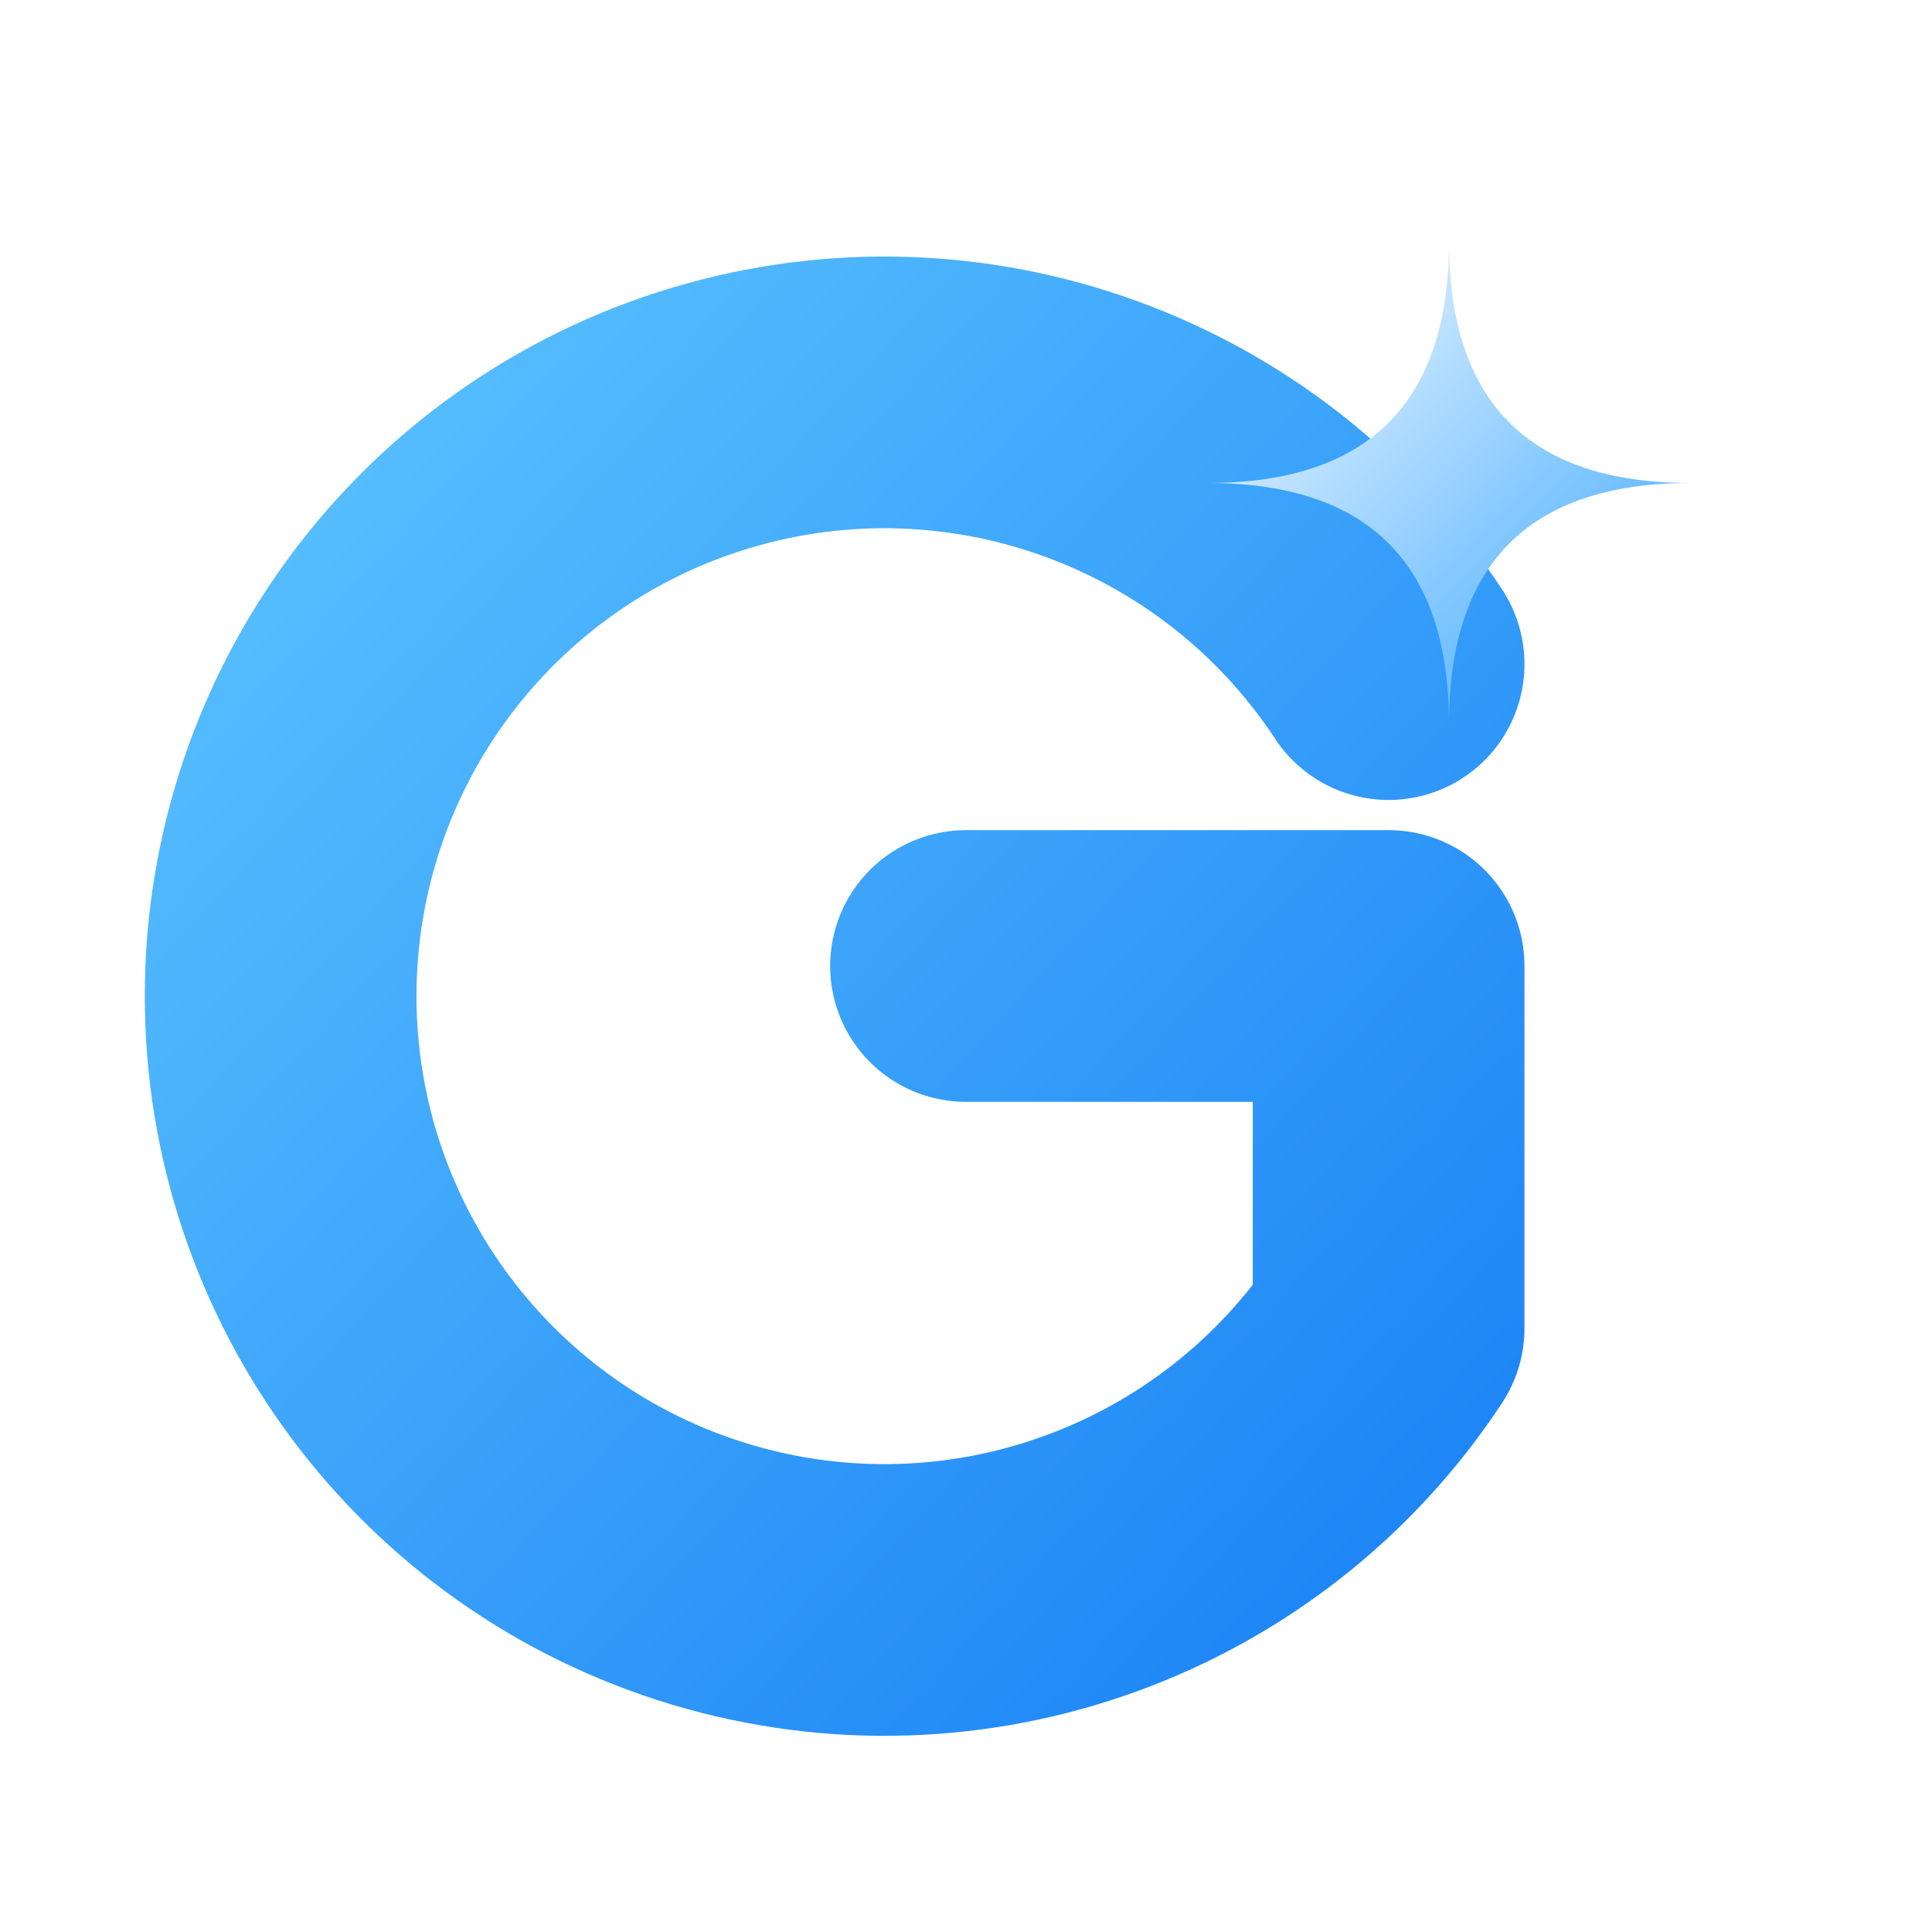
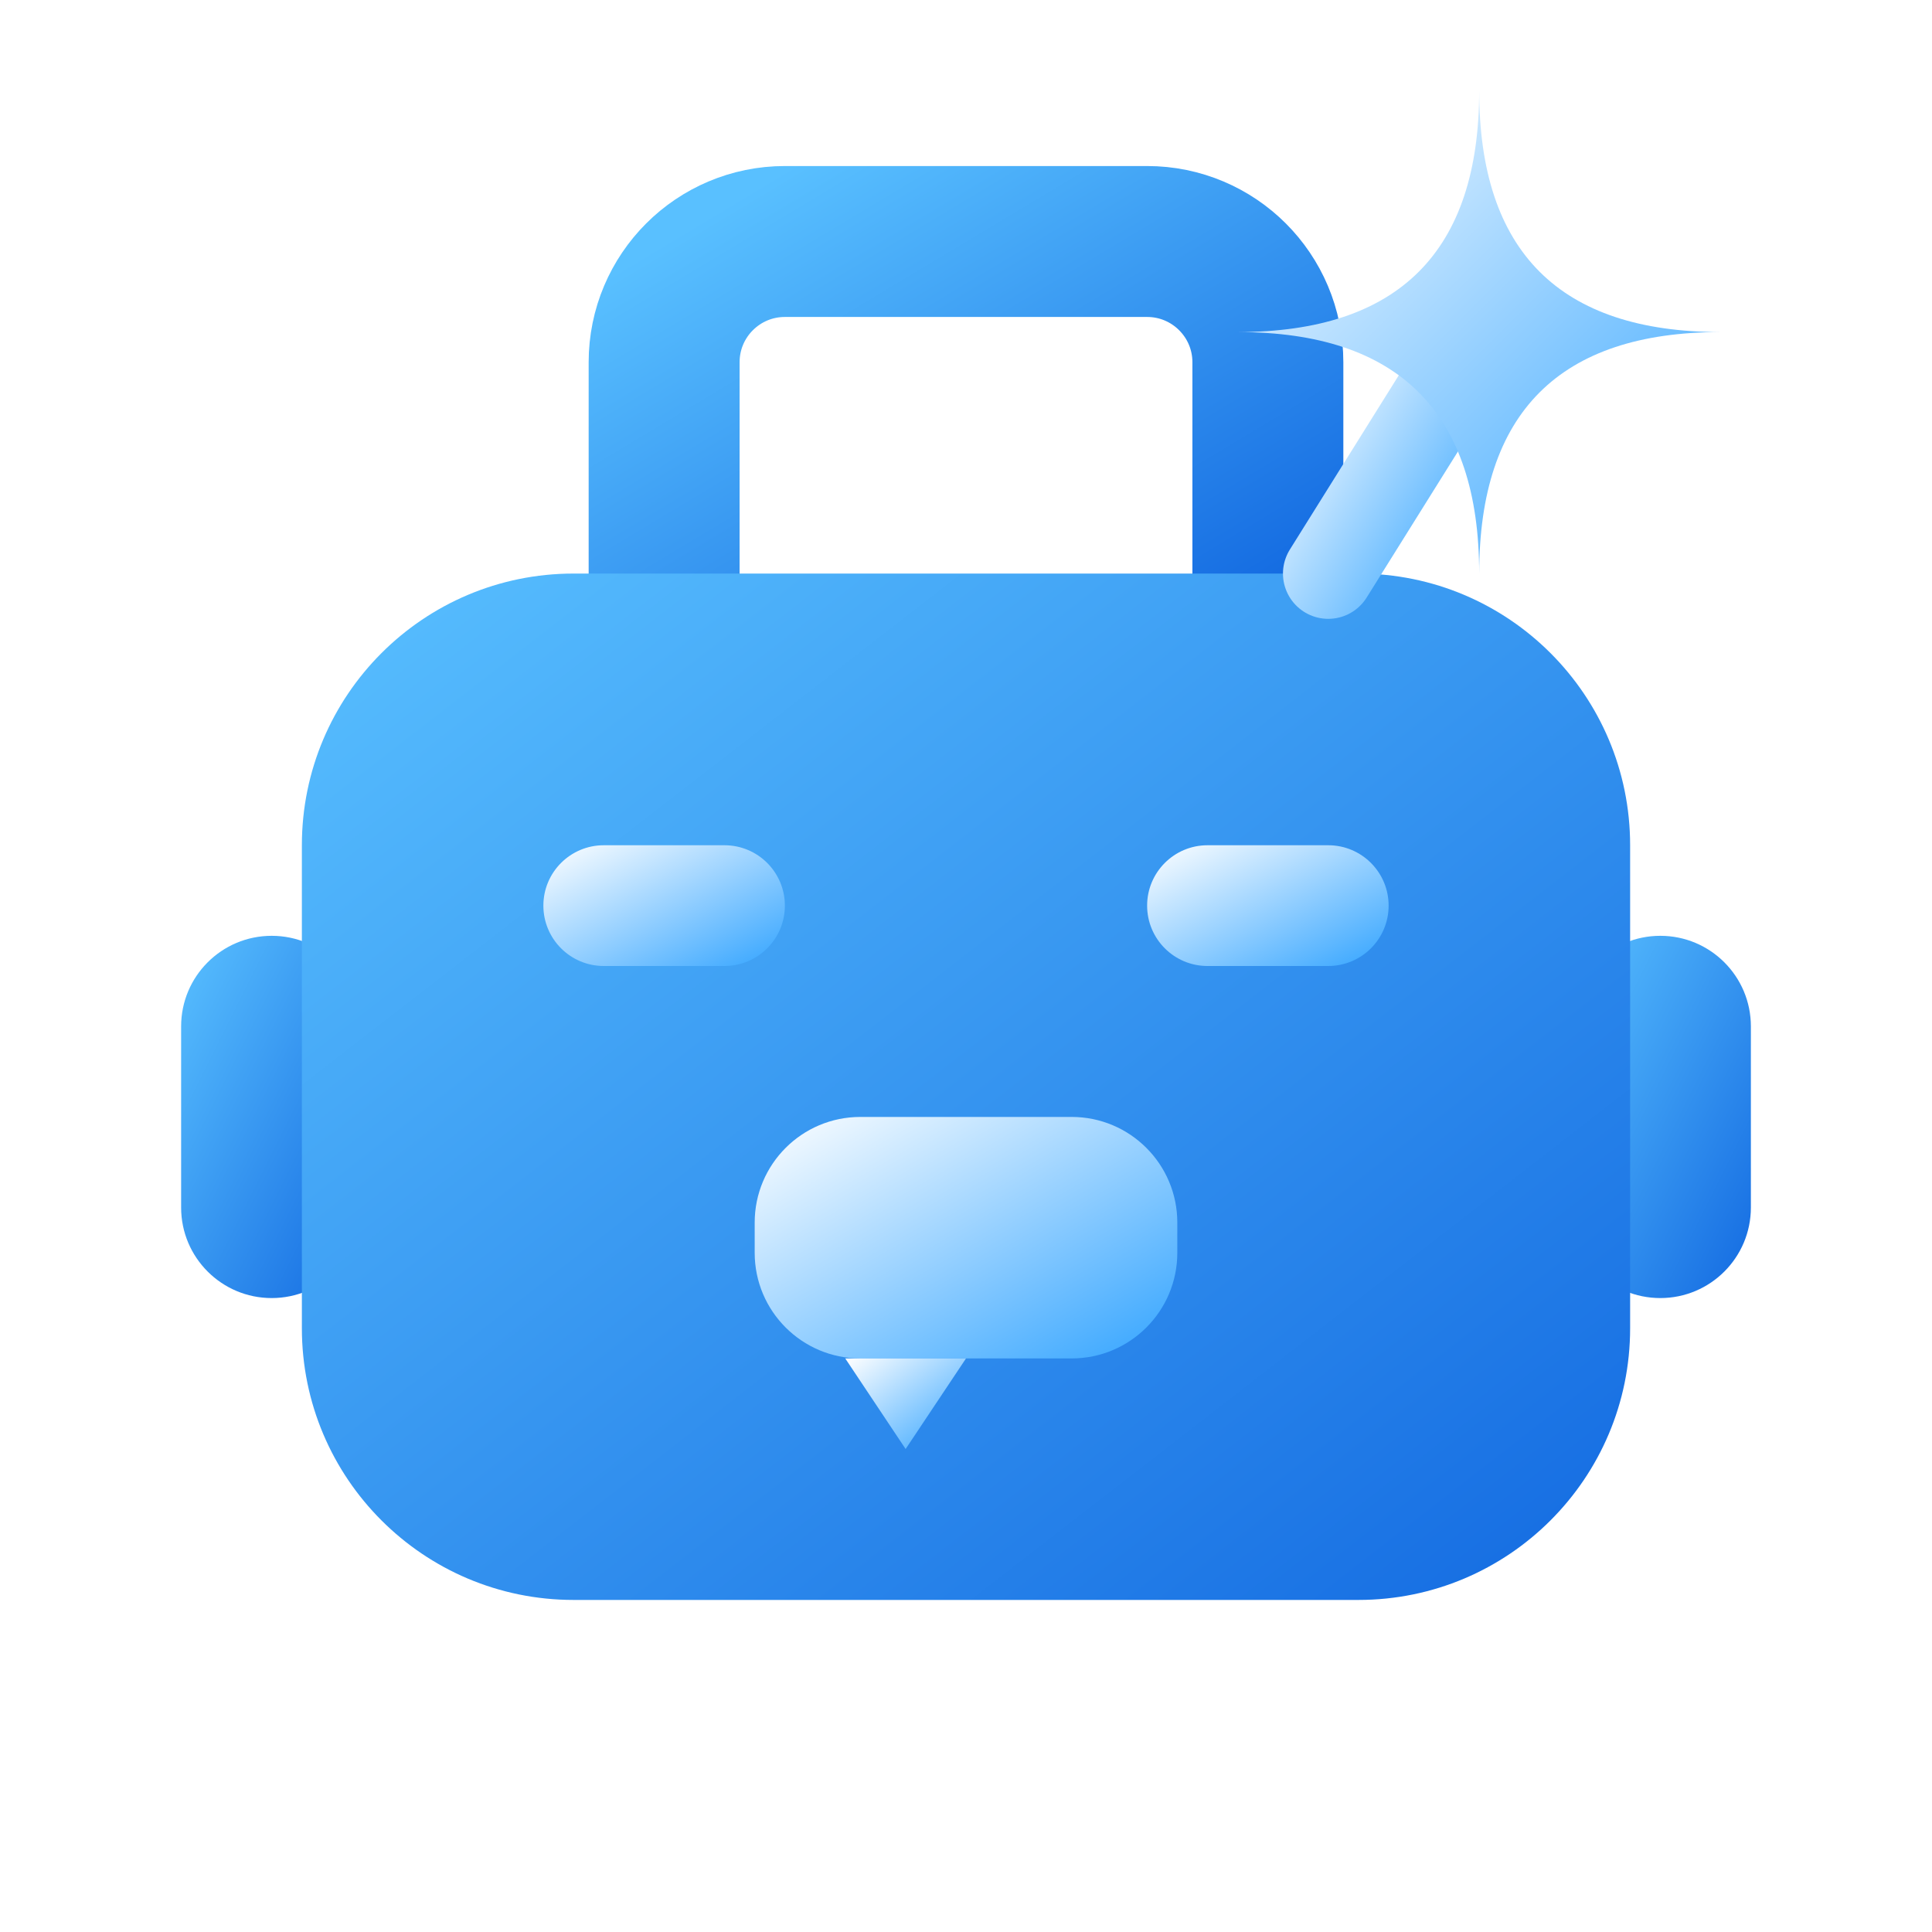
<svg xmlns="http://www.w3.org/2000/svg" viewBox="0 0 64 64" width="64" height="64">
  <defs>
-     <linearGradient id="brand-grad" x1="0%" y1="0%" x2="100%" y2="100%">
+     <linearGradient id="kit-grad" x1="0%" y1="0%" x2="100%" y2="100%">
      <stop offset="0%" stop-color="#59c0ff" />
-       <stop offset="100%" stop-color="#1c85f5" />
+       <stop offset="100%" stop-color="#136ae1" />
    </linearGradient>
-     <linearGradient id="spark-grad" x1="0%" y1="0%" x2="100%" y2="100%">
+     <linearGradient id="bright-grad" x1="0%" y1="0%" x2="100%" y2="100%">
      <stop offset="0%" stop-color="#ffffff" />
      <stop offset="100%" stop-color="#33a4ff" />
    </linearGradient>
  </defs>
-   <path d="M 46 22 A 20 20 0 1 0 46 44 L 46 32 L 32 32" fill="none" stroke="url(#brand-grad)" stroke-width="9" stroke-linecap="round" stroke-linejoin="round" />
-   <path d="M 48 8 Q 48 16 40 16 Q 48 16 48 24 Q 48 16 56 16 Q 48 16 48 8 Z" fill="url(#spark-grad)" />
+   <path d="M 22 20 L 22 12 A 4 4 0 0 1 26 8 L 38 8 A 4 4 0 0 1 42 12 L 42 20" fill="none" stroke="url(#kit-grad)" stroke-width="5" stroke-linecap="round" />
+   <rect x="6" y="31" width="6" height="12" rx="3" fill="url(#kit-grad)" />
+   <rect x="52" y="31" width="6" height="12" rx="3" fill="url(#kit-grad)" />
+   <rect x="10" y="19" width="44" height="34" rx="9" fill="url(#kit-grad)" />
+   <rect x="18" y="28" width="8" height="4" rx="2" fill="url(#bright-grad)" />
+   <rect x="38" y="28" width="8" height="4" rx="2" fill="url(#bright-grad)" />
+   <rect x="25" y="37" width="14" height="8" rx="3.5" fill="url(#bright-grad)" />
+   <path d="M 28 45 L 32 45 L 30 48 Z" fill="url(#bright-grad)" />
+   <line x1="44" y1="19" x2="49" y2="11" stroke="url(#bright-grad)" stroke-width="3" stroke-linecap="round" />
+   <path d="M 49 3 Q 49 11 41 11 Q 49 11 49 19 Q 49 11 57 11 Q 49 11 49 3 Z" fill="url(#bright-grad)" />
</svg>
